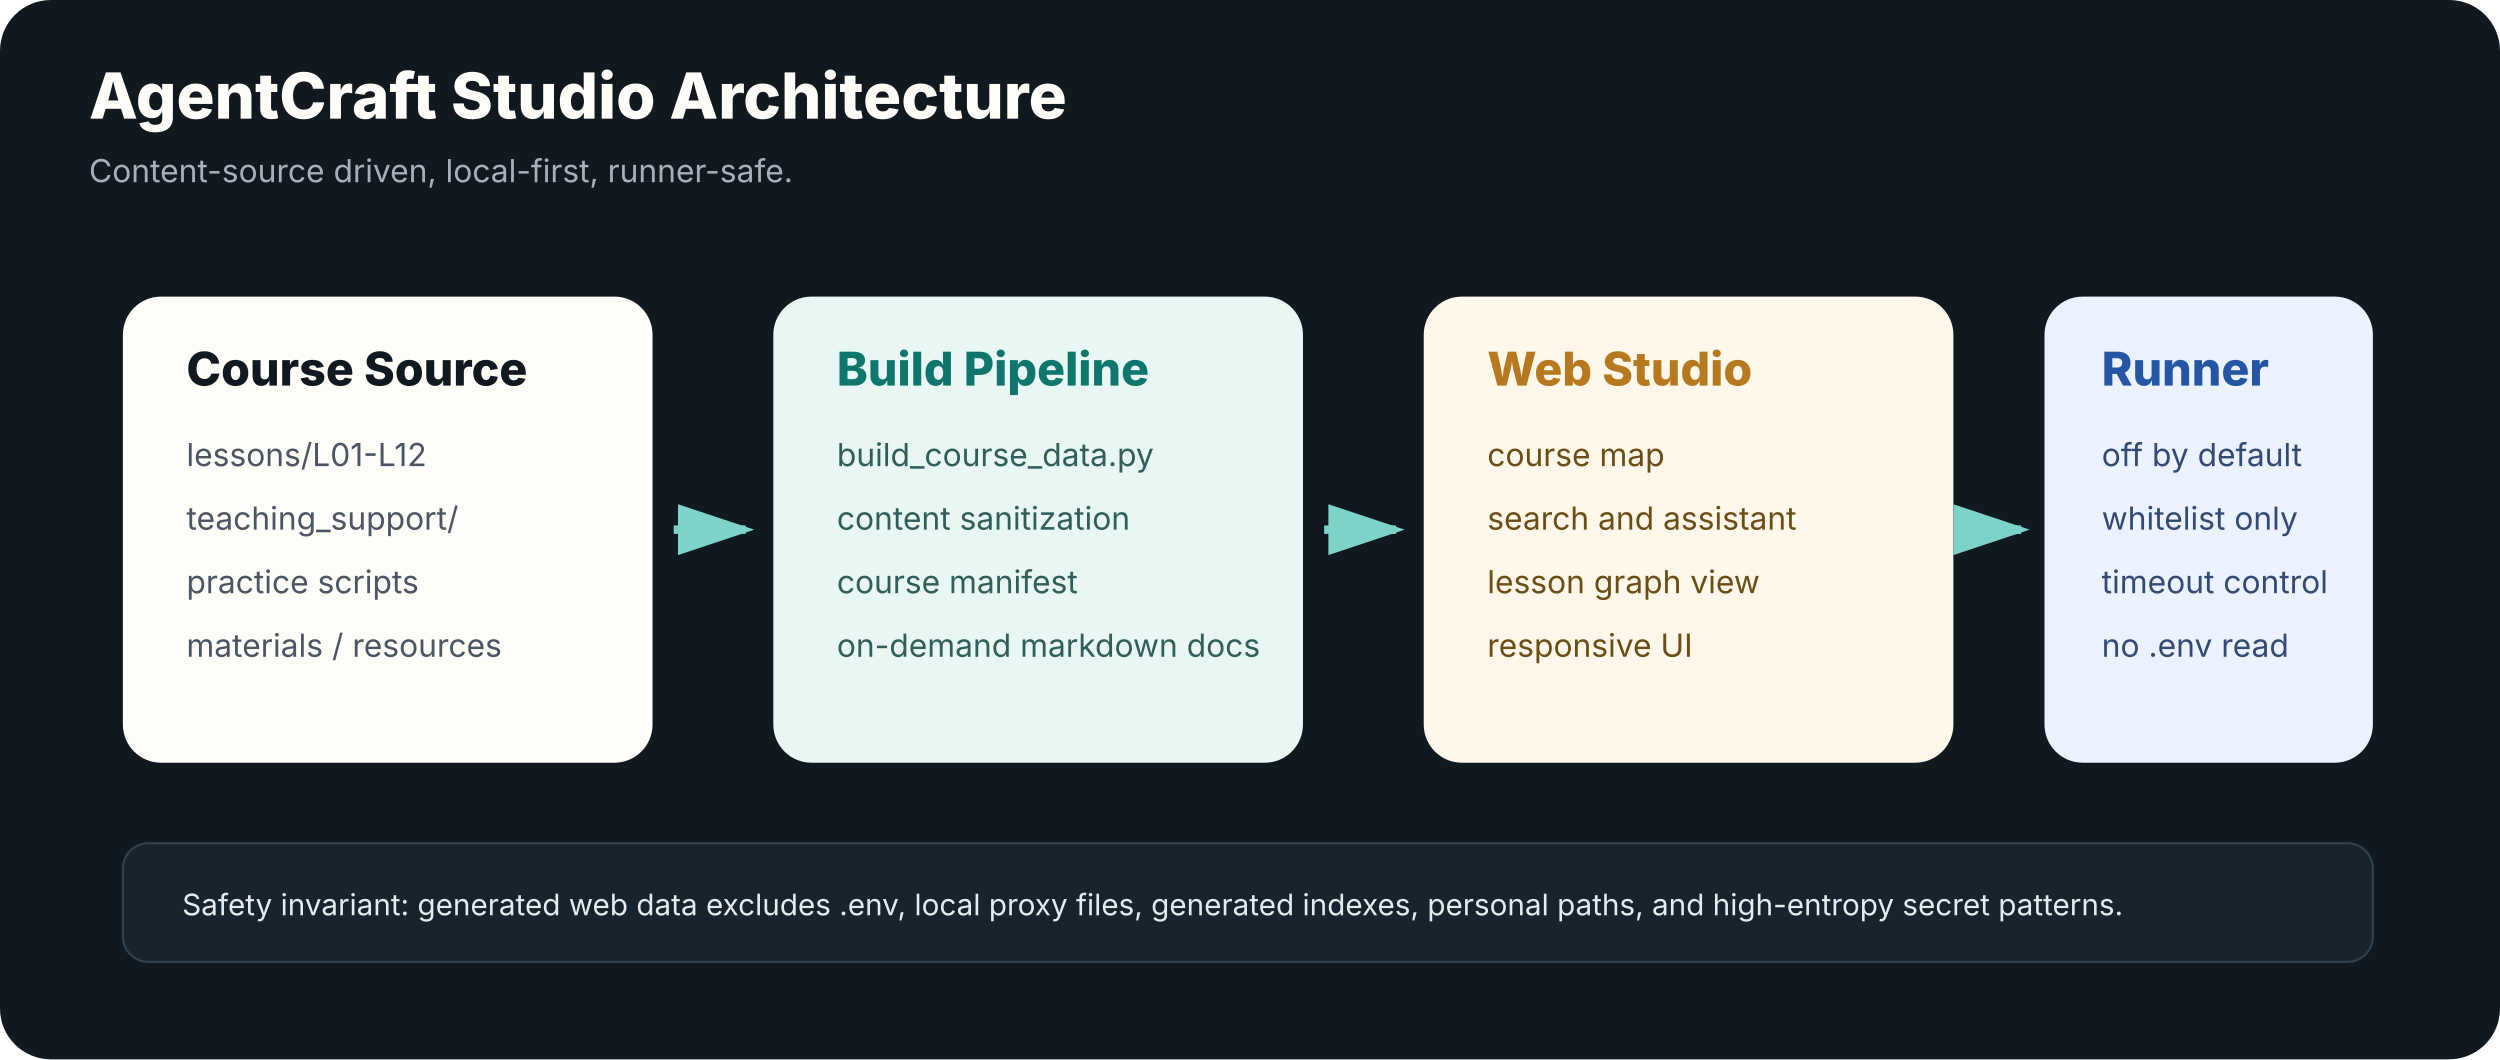
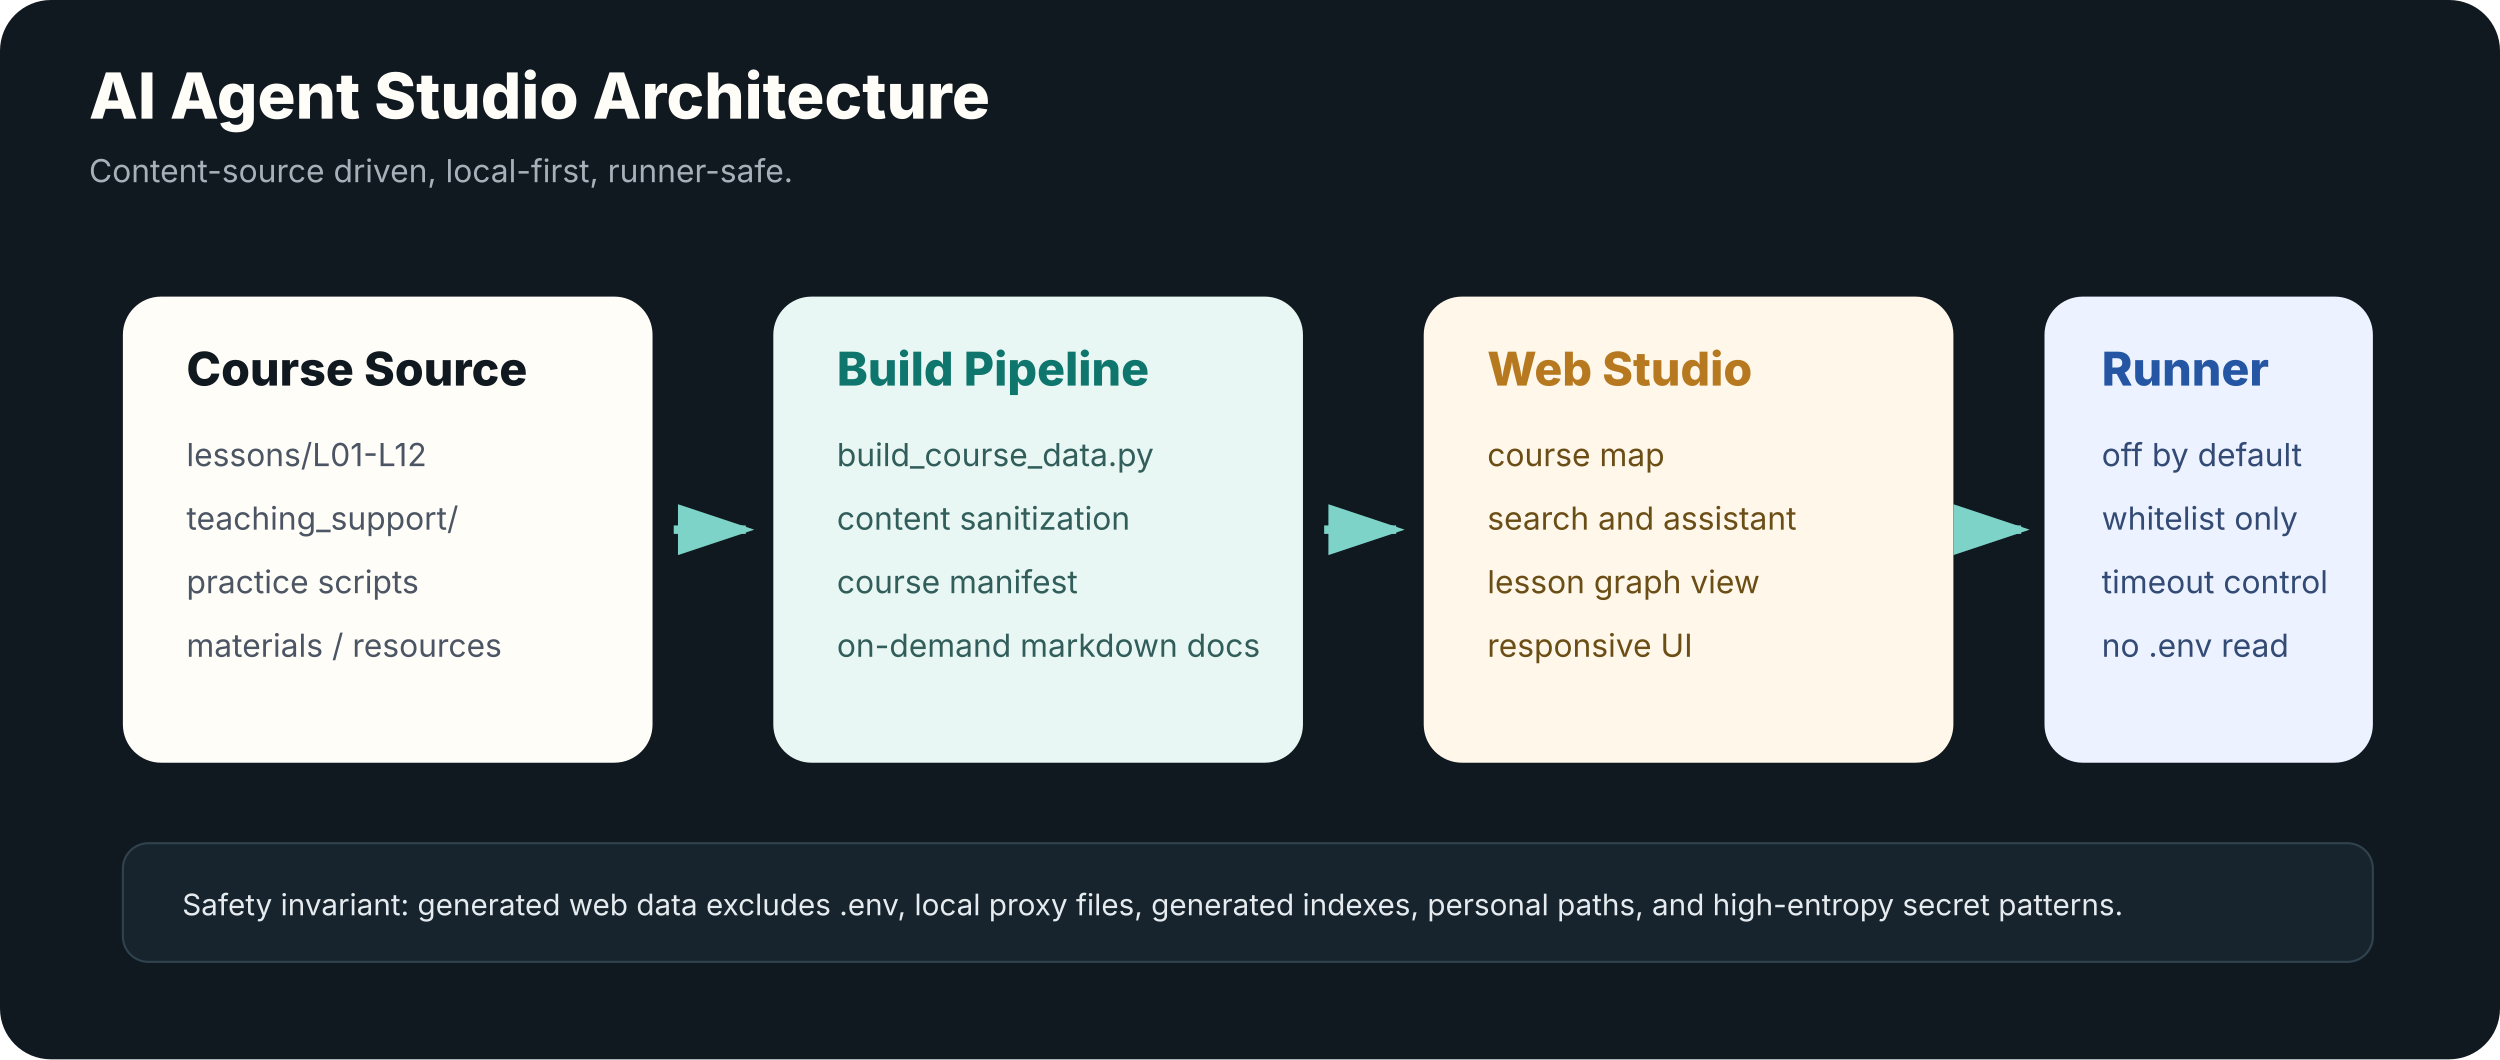
<svg xmlns="http://www.w3.org/2000/svg" width="1180" height="500" viewBox="0 0 1180 500" fill="none" role="img" aria-labelledby="title desc">
  <rect width="1180" height="500" rx="24" fill="#101820" />
-   <text x="42" y="56" fill="#FFFDF8" font-family="Inter,Arial,sans-serif" font-size="30" font-weight="800">AgentCraft Studio Architecture</text>
+   <text x="42" y="56" fill="#FFFDF8" font-family="Inter,Arial,sans-serif" font-size="30" font-weight="800">AI Agent Studio Architecture</text>
  <text x="42" y="86" fill="#A7B0B8" font-family="Inter,Arial,sans-serif" font-size="15">Content-source driven, local-first, runner-safe.</text>
  <defs>
    <marker id="arrow" markerWidth="10" markerHeight="10" refX="8" refY="3" orient="auto" markerUnits="strokeWidth">
      <path d="M0,0 L0,6 L9,3 z" fill="#7DD3C7" />
    </marker>
  </defs>
  <g font-family="Inter,Arial,sans-serif">
    <rect x="58" y="140" width="250" height="220" rx="18" fill="#FFFDF8" />
    <text x="88" y="182" fill="#101820" font-size="22" font-weight="800">Course Source</text>
    <text x="88" y="220" fill="#4B5563" font-size="15">lessons/L01-L12</text>
    <text x="88" y="250" fill="#4B5563" font-size="15">teaching_support/</text>
    <text x="88" y="280" fill="#4B5563" font-size="15">practice scripts</text>
    <text x="88" y="310" fill="#4B5563" font-size="15">materials / resources</text>
    <rect x="365" y="140" width="250" height="220" rx="18" fill="#E8F7F3" />
    <text x="395" y="182" fill="#0F766E" font-size="22" font-weight="800">Build Pipeline</text>
    <text x="395" y="220" fill="#315D5A" font-size="15">build_course_data.py</text>
    <text x="395" y="250" fill="#315D5A" font-size="15">content sanitization</text>
    <text x="395" y="280" fill="#315D5A" font-size="15">course manifest</text>
    <text x="395" y="310" fill="#315D5A" font-size="15">on-demand markdown docs</text>
    <rect x="672" y="140" width="250" height="220" rx="18" fill="#FFF7EA" />
    <text x="702" y="182" fill="#B7791F" font-size="22" font-weight="800">Web Studio</text>
    <text x="702" y="220" fill="#6B4E16" font-size="15">course map</text>
    <text x="702" y="250" fill="#6B4E16" font-size="15">search and assistant</text>
    <text x="702" y="280" fill="#6B4E16" font-size="15">lesson graph view</text>
    <text x="702" y="310" fill="#6B4E16" font-size="15">responsive UI</text>
    <rect x="965" y="140" width="155" height="220" rx="18" fill="#ECF2FF" />
    <text x="992" y="182" fill="#2556A3" font-size="22" font-weight="800">Runner</text>
    <text x="992" y="220" fill="#334B74" font-size="15">off by default</text>
    <text x="992" y="250" fill="#334B74" font-size="15">whitelist only</text>
    <text x="992" y="280" fill="#334B74" font-size="15">timeout control</text>
    <text x="992" y="310" fill="#334B74" font-size="15">no .env read</text>
    <path d="M318 250H352" stroke="#7DD3C7" stroke-width="4" marker-end="url(#arrow)" />
    <path d="M625 250H659" stroke="#7DD3C7" stroke-width="4" marker-end="url(#arrow)" />
    <path d="M932 250H954" stroke="#7DD3C7" stroke-width="4" marker-end="url(#arrow)" />
  </g>
  <g font-family="Inter,Arial,sans-serif" font-size="14">
    <rect x="58" y="398" width="1062" height="56" rx="12" fill="#17242D" stroke="#30424D" />
    <text x="86" y="432" fill="#E5EBEE">Safety invariant: generated web data excludes .env, local proxy files, generated indexes, personal paths, and high-entropy secret patterns.</text>
  </g>
</svg>
